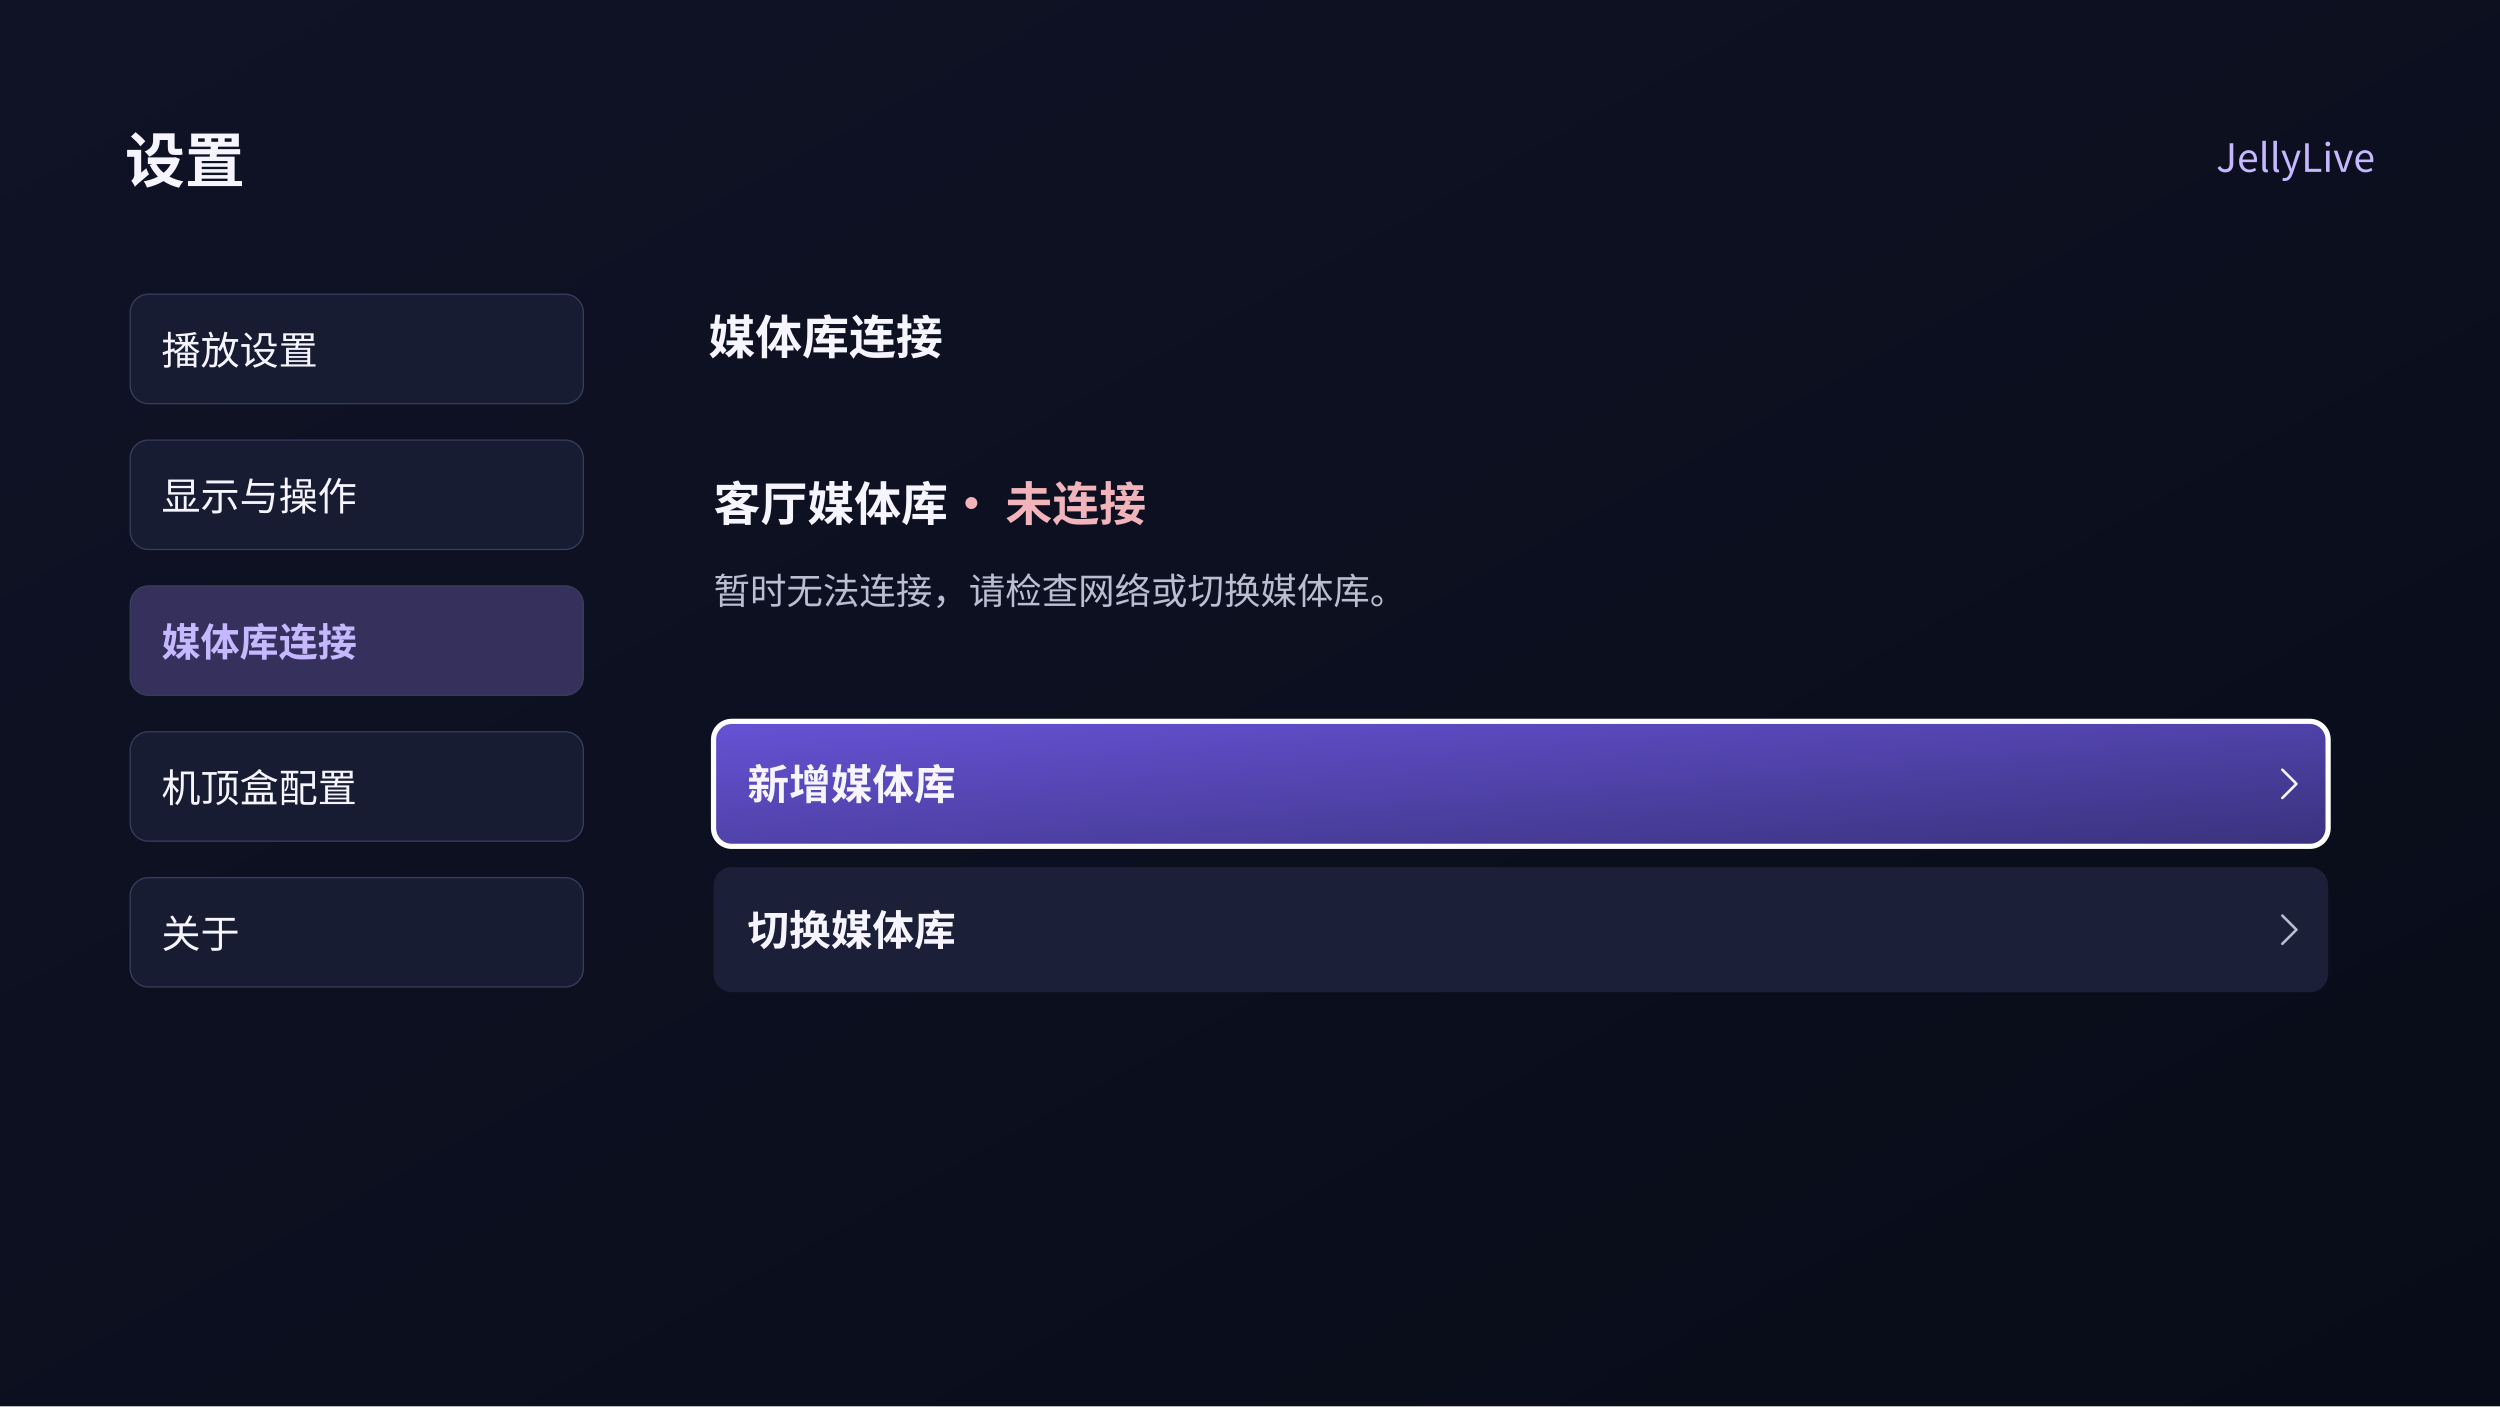
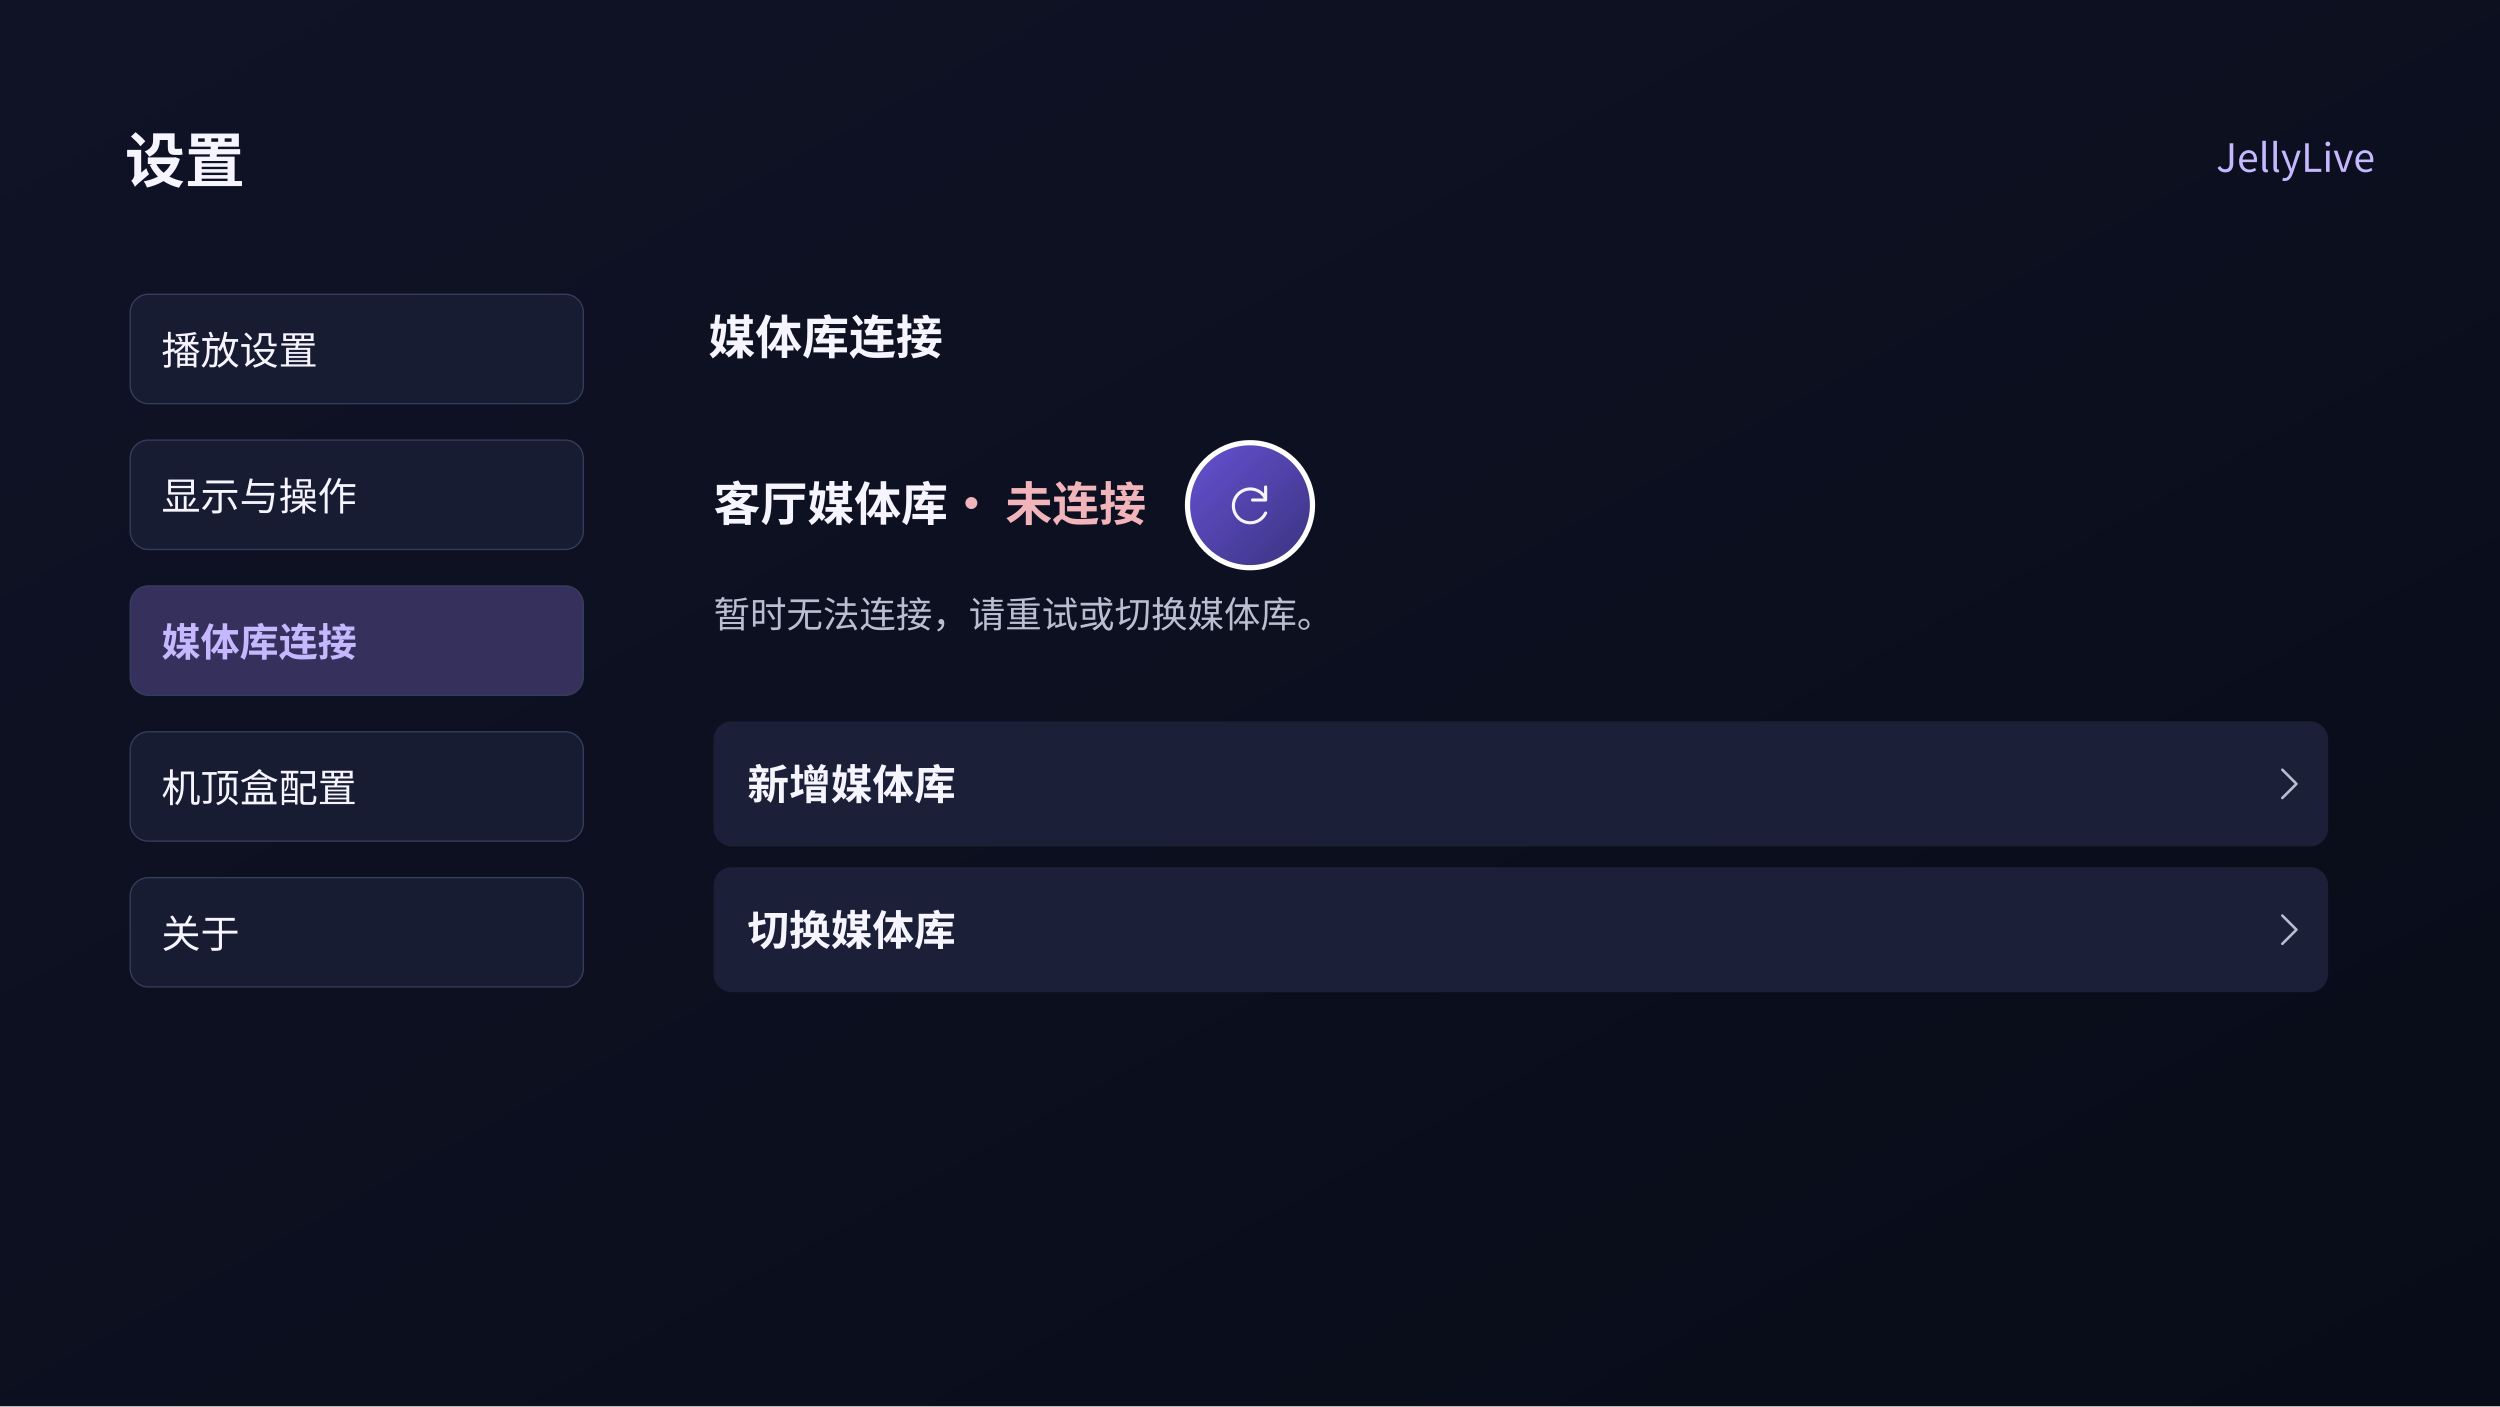
<svg xmlns="http://www.w3.org/2000/svg" width="1920" height="1080" viewBox="0 0 1920 1080" role="img" aria-labelledby="title desc">
  <defs>
    <linearGradient id="bg" x2="1" y2="1">
      <stop stop-color="#101326" />
      <stop offset="1" stop-color="#080c18" />
    </linearGradient>
    <linearGradient id="purple" x2="1" y2="1">
      <stop stop-color="#6652d5" />
      <stop offset="1" stop-color="#3a327d" />
    </linearGradient>
  </defs>
  <g font-family="Noto Sans CJK SC, Microsoft YaHei, sans-serif">
    <rect width="1920" height="1080" fill="url(#bg)" />
    <text x="96" y="140" fill="#f6f5ff" font-size="46" font-weight="650">设置</text>
    <text x="1824" y="132" fill="#c5b8ff" font-size="30" font-weight="500" text-anchor="end">JellyLive</text>
    <rect x="100" y="226" width="348" height="84" rx="14" fill="#171c32" stroke="#363e5d" stroke-width="1" />
    <text x="124" y="280" fill="#f6f5ff" font-size="30" font-weight="500">播放设置</text>
    <rect x="100" y="338" width="348" height="84" rx="14" fill="#171c32" stroke="#363e5d" stroke-width="1" />
    <text x="124" y="392" fill="#f6f5ff" font-size="30" font-weight="500">显示与操作</text>
    <rect x="100" y="450" width="348" height="84" rx="14" fill="#36305c" stroke="#363e5d" stroke-width="1" />
    <text x="124" y="504" fill="#c5b8ff" font-size="30" font-weight="650">媒体库连接</text>
    <rect x="100" y="562" width="348" height="84" rx="14" fill="#171c32" stroke="#363e5d" stroke-width="1" />
    <text x="124" y="616" fill="#f6f5ff" font-size="30" font-weight="500">机顶盒配置</text>
    <rect x="100" y="674" width="348" height="84" rx="14" fill="#171c32" stroke="#363e5d" stroke-width="1" />
    <text x="124" y="728" fill="#f6f5ff" font-size="30" font-weight="500">关于</text>
    <text x="544" y="272" fill="#f6f5ff" font-size="36" font-weight="650">媒体库连接</text>
    <text x="548" y="400" fill="#f6f5ff" font-size="36" font-weight="650">客厅媒体库</text>
    <text x="728" y="400" fill="#f2b4bb" font-size="36" font-weight="600"> · 未连接</text>
-     <text x="548" y="464" fill="#b9bfd0" font-size="28" font-weight="400">暂时无法连接，请检查网络或切换媒体库。</text>
+     <g data-role="connection-retry" data-busy="false" aria-label="重试连接">
+       <rect x="912" y="340" width="96" height="96" rx="48" fill="url(#purple)" stroke="#fff" stroke-width="4" />
+       <g transform="translate(942 370) scale(1.0)">
+         <path d="M30 13 A13 13 0 1 0 30 24 M30 4 V14 H20" fill="none" stroke="#f6f5ff" stroke-width="2.4" stroke-linecap="round" stroke-linejoin="round" />
+       </g>
+     </g>
+     <text x="548" y="482" fill="#b9bfd0" font-size="28" font-weight="400">暂时无法连接，请重试或切换媒体库。</text>
    <g data-role="settings-row" data-title="新增媒体库" data-kind="choice" data-disabled="false">
-       <rect x="548" y="554" width="1240" height="96" rx="14" fill="url(#purple)" stroke="#fff" stroke-width="4" />
+       <rect x="548" y="554" width="1240" height="96" rx="14" fill="#1b2038" stroke="none" stroke-width="0" />
      <text x="574" y="614.0" fill="#f6f5ff" font-size="32" font-weight="600">新增媒体库</text>
-       <text x="1722" y="614.0" fill="#f6f5ff" font-size="28" font-weight="400" text-anchor="end" />
+       <text x="1722" y="614.0" fill="#c5b8ff" font-size="28" font-weight="400" text-anchor="end" />
      <g transform="translate(1742 587.0) scale(0.8333333)">
-         <path d="M13 5 L26 18 L13 31" fill="none" stroke="#f6f5ff" stroke-width="2.4" stroke-linecap="round" stroke-linejoin="round" />
+         <path d="M13 5 L26 18 L13 31" fill="none" stroke="#b9bfd0" stroke-width="2.4" stroke-linecap="round" stroke-linejoin="round" />
      </g>
    </g>
    <g data-role="settings-row" data-title="切换媒体库" data-kind="choice" data-disabled="false">
      <rect x="548" y="666" width="1240" height="96" rx="14" fill="#1b2038" stroke="none" stroke-width="0" />
      <text x="574" y="726.0" fill="#f6f5ff" font-size="32" font-weight="600">切换媒体库</text>
      <text x="1722" y="726.0" fill="#c5b8ff" font-size="28" font-weight="400" text-anchor="end" />
      <g transform="translate(1742 699.0) scale(0.8333333)">
        <path d="M13 5 L26 18 L13 31" fill="none" stroke="#b9bfd0" stroke-width="2.4" stroke-linecap="round" stroke-linejoin="round" />
      </g>
    </g>
  </g>
</svg>
